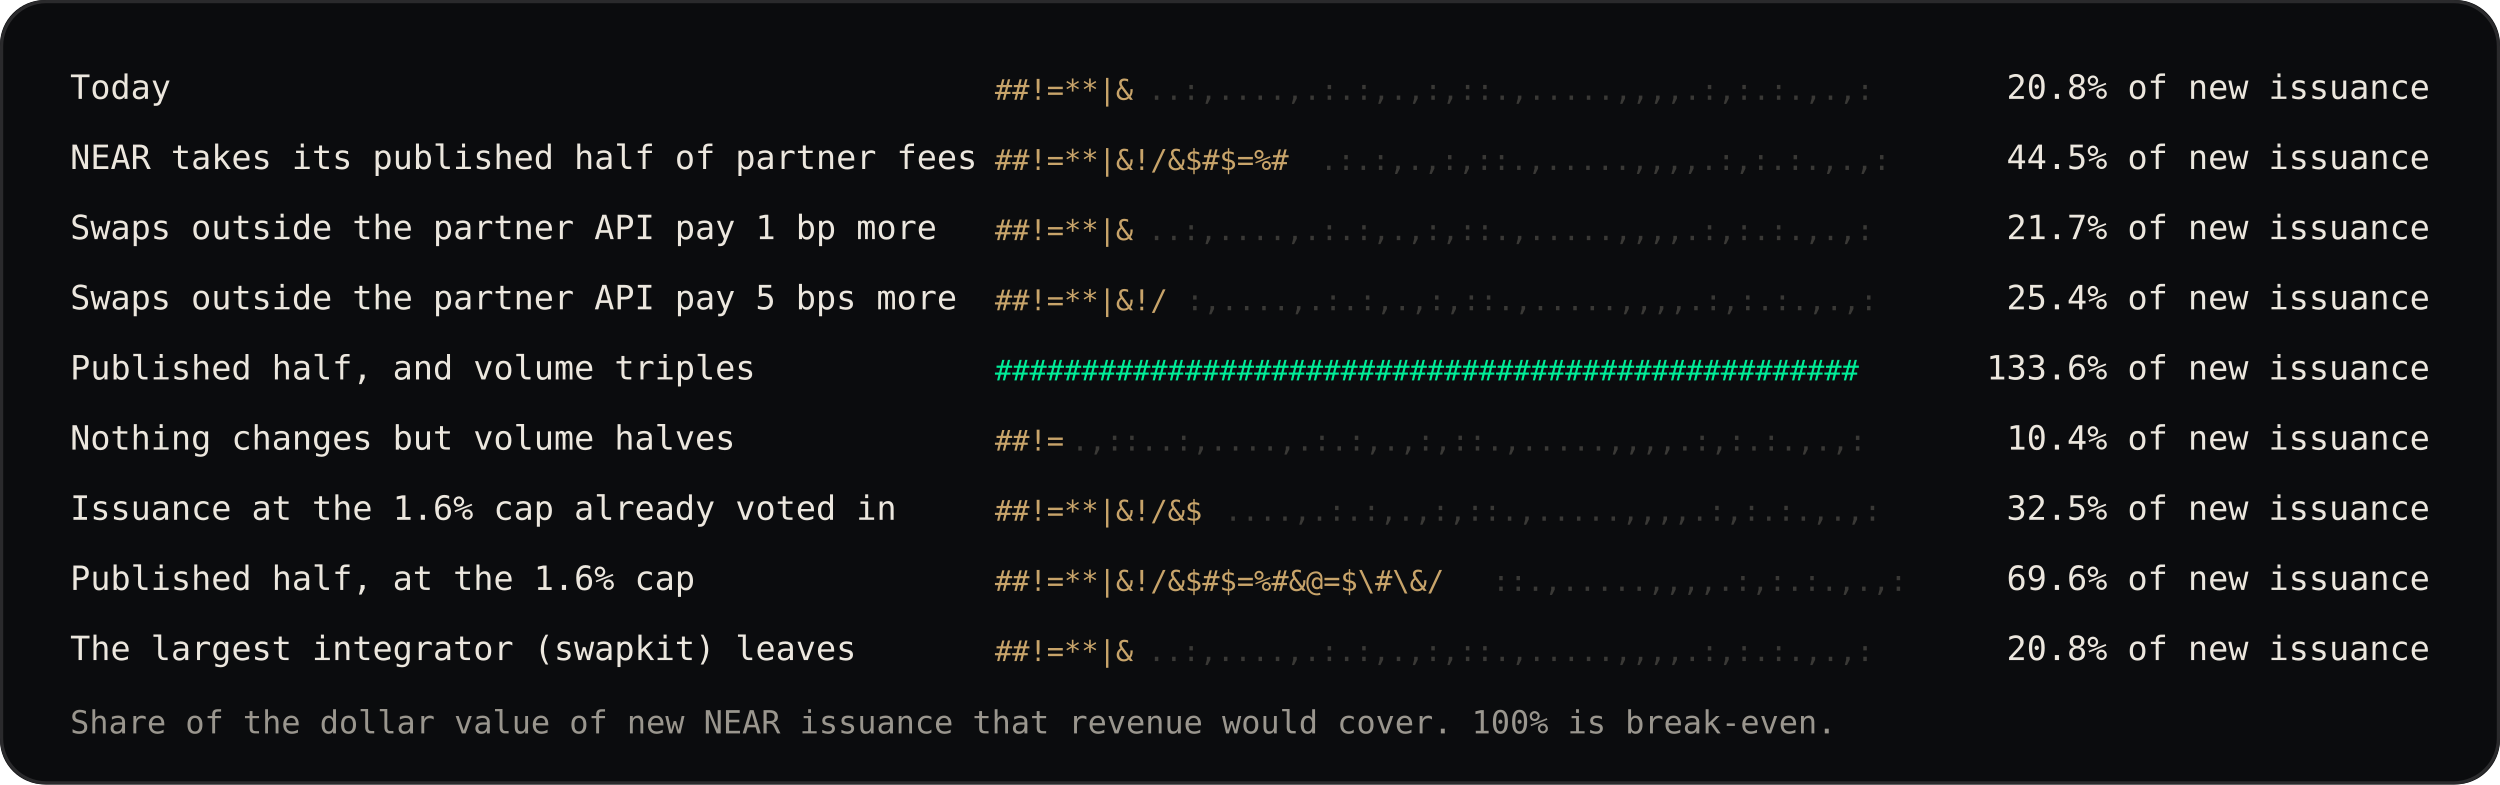
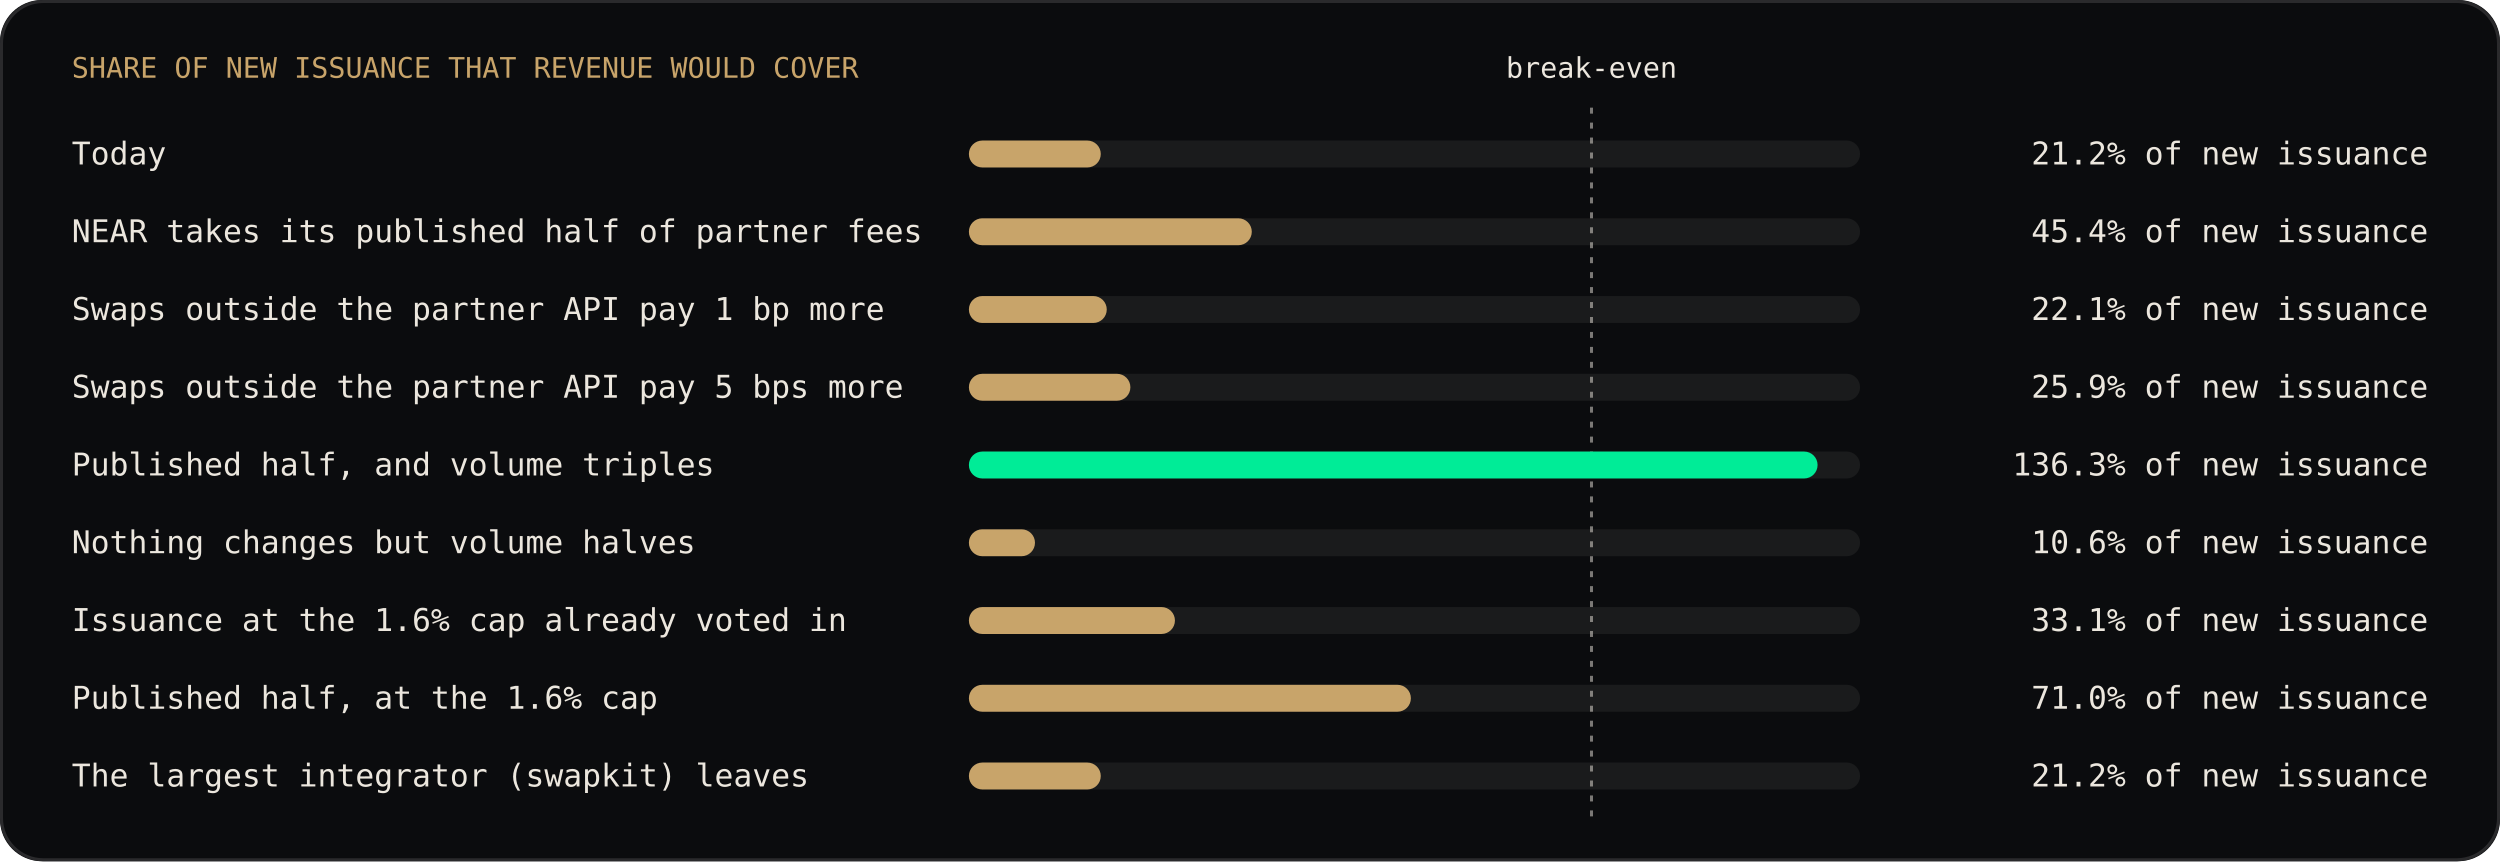
- <svg xmlns="http://www.w3.org/2000/svg" viewBox="0 0 784 246" width="784" height="246" font-family="'JetBrains Mono', ui-monospace, SFMono-Regular, Menlo, Consolas, monospace" font-size="9">
-   <rect width="784" height="246" rx="14" fill="#0b0c0e" />
-   <rect x="0.5" y="0.5" width="783" height="245" rx="14" fill="none" stroke="#2a2a2c" />
-   <text x="22.0" y="31.0" fill="#ece7de" font-size="10.5" text-anchor="start">Today</text>
-   <text x="312.0" y="31.3" fill="#c8a46a" textLength="48.0" lengthAdjust="spacingAndGlyphs">##!=**|&amp;</text>
-   <text x="360.0" y="31.3" fill="#3a3936" textLength="252.0" lengthAdjust="spacingAndGlyphs">..:,....,.:.:,.,:,::.,.....,,,,.:,:.:.,.,:</text>
-   <text x="762.0" y="31.0" fill="#ece7de" font-size="10.5" text-anchor="end">20.8% of new issuance</text>
-   <text x="22.0" y="53.0" fill="#ece7de" font-size="10.5" text-anchor="start">NEAR takes its published half of partner fees</text>
-   <text x="312.0" y="53.3" fill="#c8a46a" textLength="102.0" lengthAdjust="spacingAndGlyphs">##!=**|&amp;!/&amp;$#$=%#</text>
-   <text x="414.0" y="53.3" fill="#3a3936" textLength="198.0" lengthAdjust="spacingAndGlyphs">.:.:,.,:,::.,.....,,,,.:,:.:.,.,:</text>
-   <text x="762.0" y="53.0" fill="#ece7de" font-size="10.5" text-anchor="end">44.5% of new issuance</text>
-   <text x="22.0" y="75.0" fill="#ece7de" font-size="10.5" text-anchor="start">Swaps outside the partner API pay 1 bp more</text>
-   <text x="312.0" y="75.3" fill="#c8a46a" textLength="48.0" lengthAdjust="spacingAndGlyphs">##!=**|&amp;</text>
-   <text x="360.0" y="75.3" fill="#3a3936" textLength="252.0" lengthAdjust="spacingAndGlyphs">..:,....,.:.:,.,:,::.,.....,,,,.:,:.:.,.,:</text>
-   <text x="762.0" y="75.0" fill="#ece7de" font-size="10.5" text-anchor="end">21.7% of new issuance</text>
-   <text x="22.0" y="97.0" fill="#ece7de" font-size="10.5" text-anchor="start">Swaps outside the partner API pay 5 bps more</text>
-   <text x="312.0" y="97.3" fill="#c8a46a" textLength="60.0" lengthAdjust="spacingAndGlyphs">##!=**|&amp;!/</text>
-   <text x="372.0" y="97.3" fill="#3a3936" textLength="240.0" lengthAdjust="spacingAndGlyphs">:,....,.:.:,.,:,::.,.....,,,,.:,:.:.,.,:</text>
-   <text x="762.0" y="97.0" fill="#ece7de" font-size="10.5" text-anchor="end">25.4% of new issuance</text>
-   <text x="22.0" y="119.0" fill="#ece7de" font-size="10.5" text-anchor="start">Published half, and volume triples</text>
-   <text x="312.0" y="119.3" fill="#00ec97" textLength="300.0" lengthAdjust="spacingAndGlyphs">##################################################</text>
-   <text x="762.0" y="119.0" fill="#ece7de" font-size="10.5" text-anchor="end">133.6% of new issuance</text>
-   <text x="22.0" y="141.0" fill="#ece7de" font-size="10.5" text-anchor="start">Nothing changes but volume halves</text>
-   <text x="312.0" y="141.3" fill="#c8a46a" textLength="24.0" lengthAdjust="spacingAndGlyphs">##!=</text>
-   <text x="336.0" y="141.3" fill="#3a3936" textLength="276.0" lengthAdjust="spacingAndGlyphs">.,::..:,....,.:.:,.,:,::.,.....,,,,.:,:.:.,.,:</text>
-   <text x="762.0" y="141.0" fill="#ece7de" font-size="10.5" text-anchor="end">10.4% of new issuance</text>
-   <text x="22.0" y="163.0" fill="#ece7de" font-size="10.5" text-anchor="start">Issuance at the 1.6% cap already voted in</text>
-   <text x="312.0" y="163.3" fill="#c8a46a" textLength="72.0" lengthAdjust="spacingAndGlyphs">##!=**|&amp;!/&amp;$</text>
-   <text x="384.0" y="163.3" fill="#3a3936" textLength="228.0" lengthAdjust="spacingAndGlyphs">....,.:.:,.,:,::.,.....,,,,.:,:.:.,.,:</text>
-   <text x="762.0" y="163.0" fill="#ece7de" font-size="10.5" text-anchor="end">32.5% of new issuance</text>
-   <text x="22.0" y="185.0" fill="#ece7de" font-size="10.5" text-anchor="start">Published half, at the 1.6% cap</text>
-   <text x="312.0" y="185.3" fill="#c8a46a" textLength="156.0" lengthAdjust="spacingAndGlyphs">##!=**|&amp;!/&amp;$#$=%#&amp;@=$\#\&amp;/</text>
-   <text x="468.0" y="185.3" fill="#3a3936" textLength="144.0" lengthAdjust="spacingAndGlyphs">::.,.....,,,,.:,:.:.,.,:</text>
-   <text x="762.0" y="185.0" fill="#ece7de" font-size="10.5" text-anchor="end">69.6% of new issuance</text>
-   <text x="22.0" y="207.0" fill="#ece7de" font-size="10.5" text-anchor="start">The largest integrator (swapkit) leaves</text>
-   <text x="312.0" y="207.3" fill="#c8a46a" textLength="48.0" lengthAdjust="spacingAndGlyphs">##!=**|&amp;</text>
-   <text x="360.0" y="207.3" fill="#3a3936" textLength="252.0" lengthAdjust="spacingAndGlyphs">..:,....,.:.:,.,:,::.,.....,,,,.:,:.:.,.,:</text>
-   <text x="762.0" y="207.0" fill="#ece7de" font-size="10.5" text-anchor="end">20.8% of new issuance</text>
-   <text x="22.0" y="230.0" fill="#9a968e" font-size="10" text-anchor="start">Share of the dollar value of new NEAR issuance that revenue would cover. 100% is break-even.</text>
+ <svg xmlns="http://www.w3.org/2000/svg" viewBox="0 0 836 288" width="836" height="288" font-family="'JetBrains Mono', ui-monospace, SFMono-Regular, Menlo, Consolas, monospace" font-size="9">
+   <rect width="836" height="288" rx="14" fill="#0b0c0e" />
+   <rect x="0.5" y="0.5" width="835" height="287" rx="14" fill="none" stroke="#2a2a2c" />
+   <text x="24.0" y="26.0" fill="#c8a46a" font-size="9.5" font-weight="500" text-anchor="start">SHARE OF NEW ISSUANCE THAT REVENUE WOULD COVER</text>
+   <line x1="532.2" x2="532.2" y1="36.0" y2="274.0" stroke="#ece7de" stroke-opacity="0.5" stroke-dasharray="2 3" />
+   <text x="532.2" y="26.0" fill="#ece7de" font-size="9.5" font-weight="400" text-anchor="middle">break-even</text>
+   <text x="24.0" y="55.0" fill="#ece7de" font-size="10.5" font-weight="400" text-anchor="start">Today</text>
+   <rect x="324.0" y="47.0" width="298.0" height="9" rx="4.5" fill="#ece7de" fill-opacity="0.07" />
+   <rect x="324.0" y="47.0" width="44.1" height="9" rx="4.5" fill="#c8a46a" />
+   <text x="812.0" y="55.0" fill="#ece7de" font-size="10.5" font-weight="400" text-anchor="end">21.2% of new issuance</text>
+   <text x="24.0" y="81.0" fill="#ece7de" font-size="10.5" font-weight="400" text-anchor="start">NEAR takes its published half of partner fees</text>
+   <rect x="324.0" y="73.0" width="298.0" height="9" rx="4.5" fill="#ece7de" fill-opacity="0.07" />
+   <rect x="324.0" y="73.0" width="94.6" height="9" rx="4.5" fill="#c8a46a" />
+   <text x="812.0" y="81.0" fill="#ece7de" font-size="10.5" font-weight="400" text-anchor="end">45.4% of new issuance</text>
+   <text x="24.0" y="107.0" fill="#ece7de" font-size="10.5" font-weight="400" text-anchor="start">Swaps outside the partner API pay 1 bp more</text>
+   <rect x="324.0" y="99.0" width="298.0" height="9" rx="4.5" fill="#ece7de" fill-opacity="0.07" />
+   <rect x="324.0" y="99.0" width="46.1" height="9" rx="4.5" fill="#c8a46a" />
+   <text x="812.0" y="107.0" fill="#ece7de" font-size="10.5" font-weight="400" text-anchor="end">22.1% of new issuance</text>
+   <text x="24.0" y="133.0" fill="#ece7de" font-size="10.5" font-weight="400" text-anchor="start">Swaps outside the partner API pay 5 bps more</text>
+   <rect x="324.0" y="125.0" width="298.0" height="9" rx="4.5" fill="#ece7de" fill-opacity="0.07" />
+   <rect x="324.0" y="125.0" width="54.0" height="9" rx="4.5" fill="#c8a46a" />
+   <text x="812.0" y="133.0" fill="#ece7de" font-size="10.5" font-weight="400" text-anchor="end">25.9% of new issuance</text>
+   <text x="24.0" y="159.0" fill="#ece7de" font-size="10.5" font-weight="400" text-anchor="start">Published half, and volume triples</text>
+   <rect x="324.0" y="151.0" width="298.0" height="9" rx="4.5" fill="#ece7de" fill-opacity="0.07" />
+   <rect x="324.0" y="151.0" width="283.8" height="9" rx="4.5" fill="#00ec97" />
+   <text x="812.0" y="159.0" fill="#ece7de" font-size="10.5" font-weight="400" text-anchor="end">136.3% of new issuance</text>
+   <text x="24.0" y="185.0" fill="#ece7de" font-size="10.5" font-weight="400" text-anchor="start">Nothing changes but volume halves</text>
+   <rect x="324.0" y="177.0" width="298.0" height="9" rx="4.5" fill="#ece7de" fill-opacity="0.07" />
+   <rect x="324.0" y="177.0" width="22.1" height="9" rx="4.5" fill="#c8a46a" />
+   <text x="812.0" y="185.0" fill="#ece7de" font-size="10.5" font-weight="400" text-anchor="end">10.6% of new issuance</text>
+   <text x="24.0" y="211.0" fill="#ece7de" font-size="10.5" font-weight="400" text-anchor="start">Issuance at the 1.6% cap already voted in</text>
+   <rect x="324.0" y="203.0" width="298.0" height="9" rx="4.5" fill="#ece7de" fill-opacity="0.07" />
+   <rect x="324.0" y="203.0" width="68.9" height="9" rx="4.5" fill="#c8a46a" />
+   <text x="812.0" y="211.0" fill="#ece7de" font-size="10.5" font-weight="400" text-anchor="end">33.1% of new issuance</text>
+   <text x="24.0" y="237.0" fill="#ece7de" font-size="10.5" font-weight="400" text-anchor="start">Published half, at the 1.6% cap</text>
+   <rect x="324.0" y="229.0" width="298.0" height="9" rx="4.5" fill="#ece7de" fill-opacity="0.07" />
+   <rect x="324.0" y="229.0" width="147.8" height="9" rx="4.5" fill="#c8a46a" />
+   <text x="812.0" y="237.0" fill="#ece7de" font-size="10.5" font-weight="400" text-anchor="end">71.0% of new issuance</text>
+   <text x="24.0" y="263.0" fill="#ece7de" font-size="10.5" font-weight="400" text-anchor="start">The largest integrator (swapkit) leaves</text>
+   <rect x="324.0" y="255.0" width="298.0" height="9" rx="4.5" fill="#ece7de" fill-opacity="0.07" />
+   <rect x="324.0" y="255.0" width="44.1" height="9" rx="4.5" fill="#c8a46a" />
+   <text x="812.0" y="263.0" fill="#ece7de" font-size="10.5" font-weight="400" text-anchor="end">21.2% of new issuance</text>
</svg>
